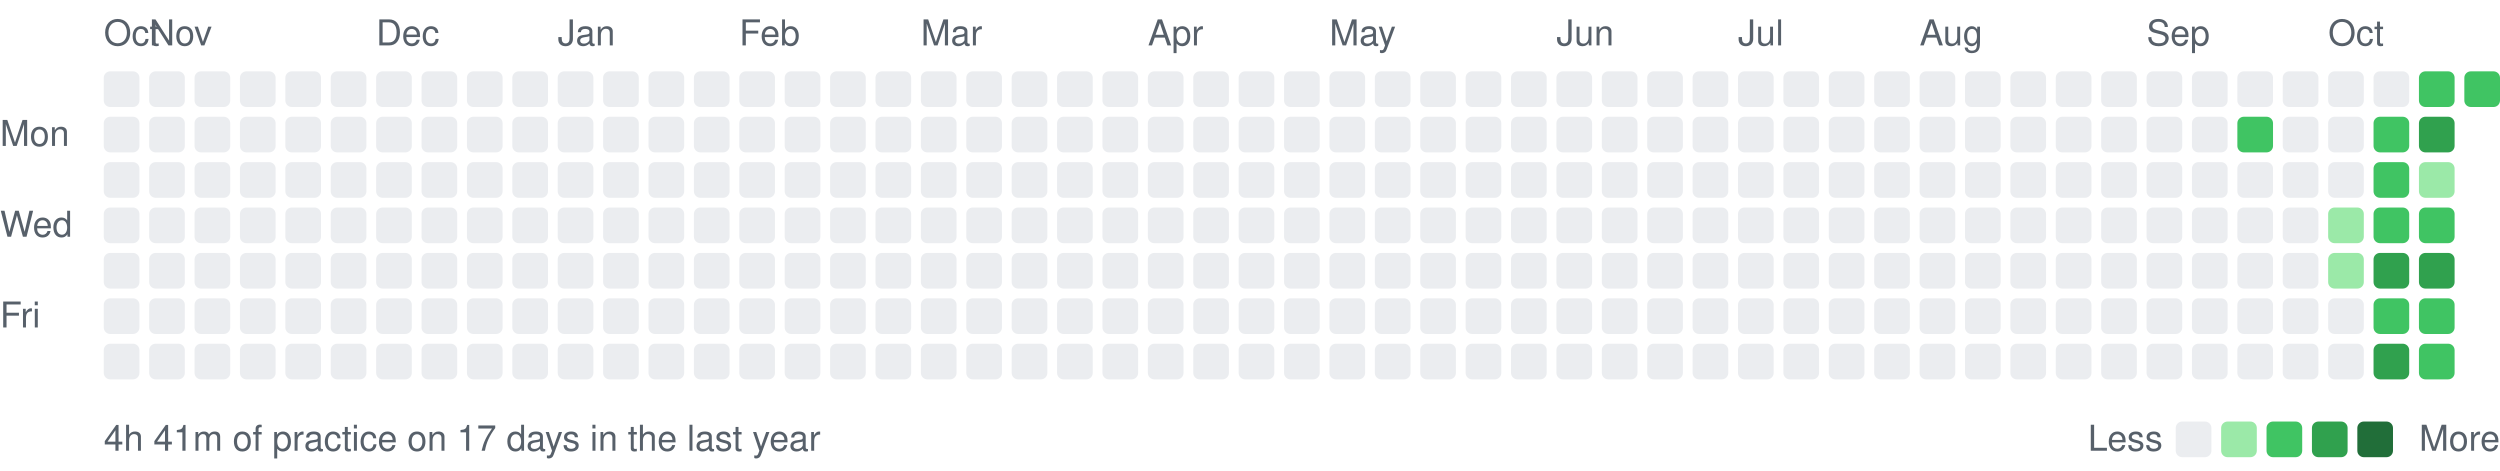
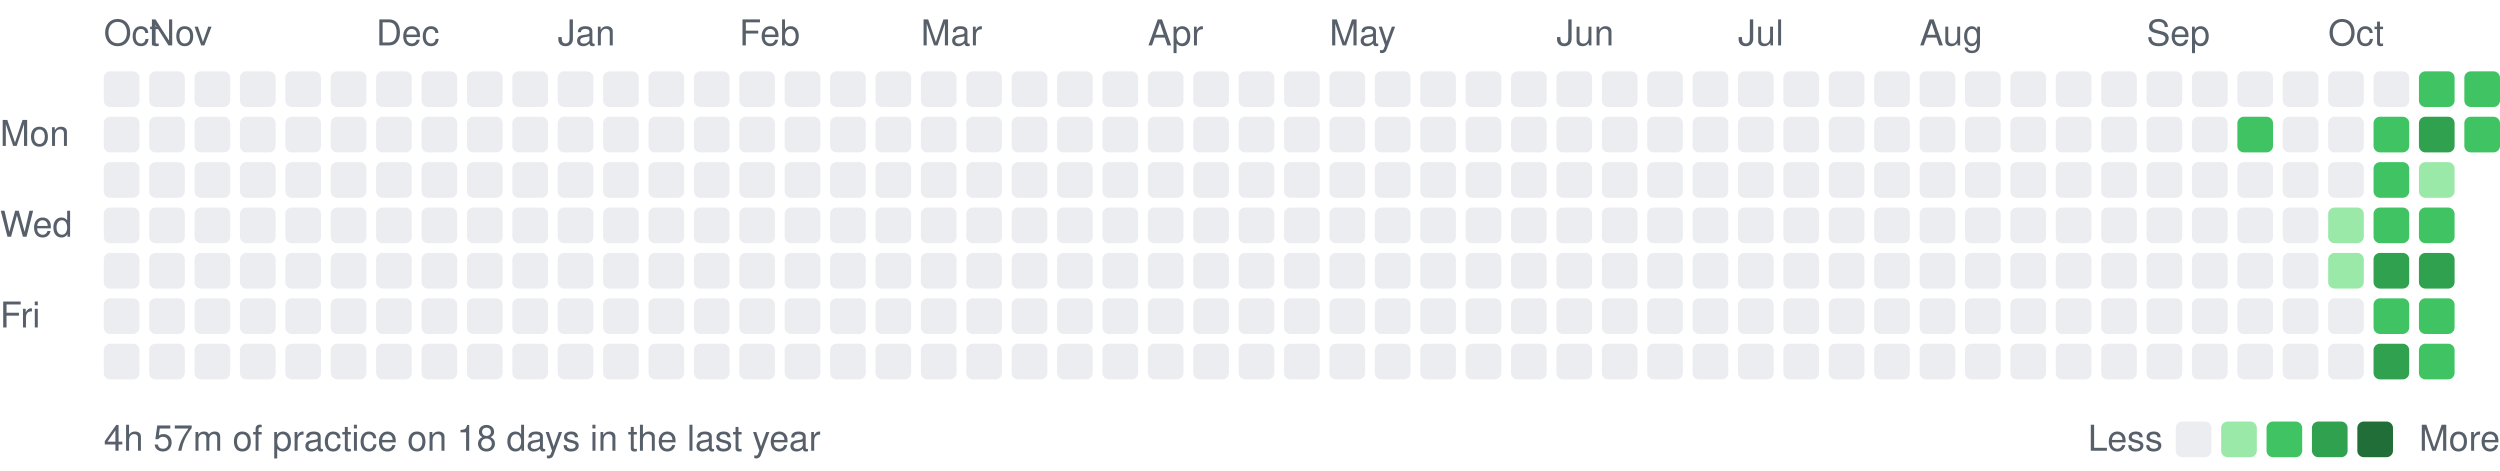
<svg xmlns="http://www.w3.org/2000/svg" width="771" height="145" viewBox="0 0 771 145" font-family="-apple-system, BlinkMacSystemFont, 'Segoe UI', Helvetica, Arial, sans-serif" font-size="11">
  <style>
.kc-t { fill: #57606a; }
.kc-h { fill: #24292f; }
.kc-g { stroke: #d0d7de; }
.kc-l0 { fill: #ebedf0; }
.kc-l1 { fill: #9be9a8; }
.kc-l2 { fill: #40c463; }
.kc-l3 { fill: #30a14e; }
.kc-l4 { fill: #216e39; }
.kc-line { stroke: #2da44e; }
.kc-dot { fill: #2da44e; }
@media (prefers-color-scheme: dark) {
:root:not([data-theme="light"]) .kc-t { fill: #8b949e; }
:root:not([data-theme="light"]) .kc-h { fill: #e6edf3; }
:root:not([data-theme="light"]) .kc-g { stroke: #30363d; }
:root:not([data-theme="light"]) .kc-l0 { fill: #262a31; }
:root:not([data-theme="light"]) .kc-l1 { fill: #0e4429; }
:root:not([data-theme="light"]) .kc-l2 { fill: #006d32; }
:root:not([data-theme="light"]) .kc-l3 { fill: #26a641; }
:root:not([data-theme="light"]) .kc-l4 { fill: #39d353; }
:root:not([data-theme="light"]) .kc-line { stroke: #3fb950; }
:root:not([data-theme="light"]) .kc-dot { fill: #3fb950; }
}
:root[data-theme="dark"] .kc-t { fill: #8b949e; }
:root[data-theme="dark"] .kc-h { fill: #e6edf3; }
:root[data-theme="dark"] .kc-g { stroke: #30363d; }
:root[data-theme="dark"] .kc-l0 { fill: #262a31; }
:root[data-theme="dark"] .kc-l1 { fill: #0e4429; }
:root[data-theme="dark"] .kc-l2 { fill: #006d32; }
:root[data-theme="dark"] .kc-l3 { fill: #26a641; }
:root[data-theme="dark"] .kc-l4 { fill: #39d353; }
:root[data-theme="dark"] .kc-line { stroke: #3fb950; }
:root[data-theme="dark"] .kc-dot { fill: #3fb950; }
</style>
  <text class="kc-t" x="32" y="14">Oct</text>
  <text class="kc-t" x="46" y="14">Nov</text>
  <text class="kc-t" x="116" y="14">Dec</text>
  <text class="kc-t" x="172" y="14">Jan</text>
  <text class="kc-t" x="228" y="14">Feb</text>
  <text class="kc-t" x="284" y="14">Mar</text>
  <text class="kc-t" x="354" y="14">Apr</text>
  <text class="kc-t" x="410" y="14">May</text>
  <text class="kc-t" x="480" y="14">Jun</text>
  <text class="kc-t" x="536" y="14">Jul</text>
  <text class="kc-t" x="592" y="14">Aug</text>
  <text class="kc-t" x="662" y="14">Sep</text>
  <text class="kc-t" x="718" y="14">Oct</text>
  <text class="kc-t" x="0" y="45">Mon</text>
  <text class="kc-t" x="0" y="73">Wed</text>
  <text class="kc-t" x="0" y="101">Fri</text>
  <rect class="kc-l0" x="32" y="22" width="11" height="11" rx="2" />
  <rect class="kc-l0" x="32" y="36" width="11" height="11" rx="2" />
  <rect class="kc-l0" x="32" y="50" width="11" height="11" rx="2" />
  <rect class="kc-l0" x="32" y="64" width="11" height="11" rx="2" />
  <rect class="kc-l0" x="32" y="78" width="11" height="11" rx="2" />
  <rect class="kc-l0" x="32" y="92" width="11" height="11" rx="2" />
  <rect class="kc-l0" x="32" y="106" width="11" height="11" rx="2" />
  <rect class="kc-l0" x="46" y="22" width="11" height="11" rx="2" />
  <rect class="kc-l0" x="46" y="36" width="11" height="11" rx="2" />
  <rect class="kc-l0" x="46" y="50" width="11" height="11" rx="2" />
  <rect class="kc-l0" x="46" y="64" width="11" height="11" rx="2" />
  <rect class="kc-l0" x="46" y="78" width="11" height="11" rx="2" />
  <rect class="kc-l0" x="46" y="92" width="11" height="11" rx="2" />
  <rect class="kc-l0" x="46" y="106" width="11" height="11" rx="2" />
  <rect class="kc-l0" x="60" y="22" width="11" height="11" rx="2" />
  <rect class="kc-l0" x="60" y="36" width="11" height="11" rx="2" />
  <rect class="kc-l0" x="60" y="50" width="11" height="11" rx="2" />
  <rect class="kc-l0" x="60" y="64" width="11" height="11" rx="2" />
  <rect class="kc-l0" x="60" y="78" width="11" height="11" rx="2" />
  <rect class="kc-l0" x="60" y="92" width="11" height="11" rx="2" />
  <rect class="kc-l0" x="60" y="106" width="11" height="11" rx="2" />
  <rect class="kc-l0" x="74" y="22" width="11" height="11" rx="2" />
  <rect class="kc-l0" x="74" y="36" width="11" height="11" rx="2" />
  <rect class="kc-l0" x="74" y="50" width="11" height="11" rx="2" />
  <rect class="kc-l0" x="74" y="64" width="11" height="11" rx="2" />
  <rect class="kc-l0" x="74" y="78" width="11" height="11" rx="2" />
  <rect class="kc-l0" x="74" y="92" width="11" height="11" rx="2" />
  <rect class="kc-l0" x="74" y="106" width="11" height="11" rx="2" />
  <rect class="kc-l0" x="88" y="22" width="11" height="11" rx="2" />
  <rect class="kc-l0" x="88" y="36" width="11" height="11" rx="2" />
  <rect class="kc-l0" x="88" y="50" width="11" height="11" rx="2" />
  <rect class="kc-l0" x="88" y="64" width="11" height="11" rx="2" />
  <rect class="kc-l0" x="88" y="78" width="11" height="11" rx="2" />
  <rect class="kc-l0" x="88" y="92" width="11" height="11" rx="2" />
  <rect class="kc-l0" x="88" y="106" width="11" height="11" rx="2" />
  <rect class="kc-l0" x="102" y="22" width="11" height="11" rx="2" />
  <rect class="kc-l0" x="102" y="36" width="11" height="11" rx="2" />
  <rect class="kc-l0" x="102" y="50" width="11" height="11" rx="2" />
  <rect class="kc-l0" x="102" y="64" width="11" height="11" rx="2" />
  <rect class="kc-l0" x="102" y="78" width="11" height="11" rx="2" />
  <rect class="kc-l0" x="102" y="92" width="11" height="11" rx="2" />
  <rect class="kc-l0" x="102" y="106" width="11" height="11" rx="2" />
  <rect class="kc-l0" x="116" y="22" width="11" height="11" rx="2" />
  <rect class="kc-l0" x="116" y="36" width="11" height="11" rx="2" />
  <rect class="kc-l0" x="116" y="50" width="11" height="11" rx="2" />
  <rect class="kc-l0" x="116" y="64" width="11" height="11" rx="2" />
  <rect class="kc-l0" x="116" y="78" width="11" height="11" rx="2" />
  <rect class="kc-l0" x="116" y="92" width="11" height="11" rx="2" />
  <rect class="kc-l0" x="116" y="106" width="11" height="11" rx="2" />
  <rect class="kc-l0" x="130" y="22" width="11" height="11" rx="2" />
  <rect class="kc-l0" x="130" y="36" width="11" height="11" rx="2" />
  <rect class="kc-l0" x="130" y="50" width="11" height="11" rx="2" />
  <rect class="kc-l0" x="130" y="64" width="11" height="11" rx="2" />
  <rect class="kc-l0" x="130" y="78" width="11" height="11" rx="2" />
  <rect class="kc-l0" x="130" y="92" width="11" height="11" rx="2" />
  <rect class="kc-l0" x="130" y="106" width="11" height="11" rx="2" />
  <rect class="kc-l0" x="144" y="22" width="11" height="11" rx="2" />
  <rect class="kc-l0" x="144" y="36" width="11" height="11" rx="2" />
  <rect class="kc-l0" x="144" y="50" width="11" height="11" rx="2" />
  <rect class="kc-l0" x="144" y="64" width="11" height="11" rx="2" />
  <rect class="kc-l0" x="144" y="78" width="11" height="11" rx="2" />
  <rect class="kc-l0" x="144" y="92" width="11" height="11" rx="2" />
  <rect class="kc-l0" x="144" y="106" width="11" height="11" rx="2" />
  <rect class="kc-l0" x="158" y="22" width="11" height="11" rx="2" />
  <rect class="kc-l0" x="158" y="36" width="11" height="11" rx="2" />
  <rect class="kc-l0" x="158" y="50" width="11" height="11" rx="2" />
  <rect class="kc-l0" x="158" y="64" width="11" height="11" rx="2" />
  <rect class="kc-l0" x="158" y="78" width="11" height="11" rx="2" />
  <rect class="kc-l0" x="158" y="92" width="11" height="11" rx="2" />
  <rect class="kc-l0" x="158" y="106" width="11" height="11" rx="2" />
  <rect class="kc-l0" x="172" y="22" width="11" height="11" rx="2" />
  <rect class="kc-l0" x="172" y="36" width="11" height="11" rx="2" />
  <rect class="kc-l0" x="172" y="50" width="11" height="11" rx="2" />
  <rect class="kc-l0" x="172" y="64" width="11" height="11" rx="2" />
  <rect class="kc-l0" x="172" y="78" width="11" height="11" rx="2" />
  <rect class="kc-l0" x="172" y="92" width="11" height="11" rx="2" />
  <rect class="kc-l0" x="172" y="106" width="11" height="11" rx="2" />
  <rect class="kc-l0" x="186" y="22" width="11" height="11" rx="2" />
  <rect class="kc-l0" x="186" y="36" width="11" height="11" rx="2" />
  <rect class="kc-l0" x="186" y="50" width="11" height="11" rx="2" />
  <rect class="kc-l0" x="186" y="64" width="11" height="11" rx="2" />
  <rect class="kc-l0" x="186" y="78" width="11" height="11" rx="2" />
  <rect class="kc-l0" x="186" y="92" width="11" height="11" rx="2" />
  <rect class="kc-l0" x="186" y="106" width="11" height="11" rx="2" />
  <rect class="kc-l0" x="200" y="22" width="11" height="11" rx="2" />
  <rect class="kc-l0" x="200" y="36" width="11" height="11" rx="2" />
  <rect class="kc-l0" x="200" y="50" width="11" height="11" rx="2" />
  <rect class="kc-l0" x="200" y="64" width="11" height="11" rx="2" />
  <rect class="kc-l0" x="200" y="78" width="11" height="11" rx="2" />
  <rect class="kc-l0" x="200" y="92" width="11" height="11" rx="2" />
  <rect class="kc-l0" x="200" y="106" width="11" height="11" rx="2" />
  <rect class="kc-l0" x="214" y="22" width="11" height="11" rx="2" />
  <rect class="kc-l0" x="214" y="36" width="11" height="11" rx="2" />
  <rect class="kc-l0" x="214" y="50" width="11" height="11" rx="2" />
  <rect class="kc-l0" x="214" y="64" width="11" height="11" rx="2" />
  <rect class="kc-l0" x="214" y="78" width="11" height="11" rx="2" />
  <rect class="kc-l0" x="214" y="92" width="11" height="11" rx="2" />
  <rect class="kc-l0" x="214" y="106" width="11" height="11" rx="2" />
  <rect class="kc-l0" x="228" y="22" width="11" height="11" rx="2" />
  <rect class="kc-l0" x="228" y="36" width="11" height="11" rx="2" />
  <rect class="kc-l0" x="228" y="50" width="11" height="11" rx="2" />
  <rect class="kc-l0" x="228" y="64" width="11" height="11" rx="2" />
  <rect class="kc-l0" x="228" y="78" width="11" height="11" rx="2" />
  <rect class="kc-l0" x="228" y="92" width="11" height="11" rx="2" />
  <rect class="kc-l0" x="228" y="106" width="11" height="11" rx="2" />
  <rect class="kc-l0" x="242" y="22" width="11" height="11" rx="2" />
  <rect class="kc-l0" x="242" y="36" width="11" height="11" rx="2" />
  <rect class="kc-l0" x="242" y="50" width="11" height="11" rx="2" />
  <rect class="kc-l0" x="242" y="64" width="11" height="11" rx="2" />
  <rect class="kc-l0" x="242" y="78" width="11" height="11" rx="2" />
  <rect class="kc-l0" x="242" y="92" width="11" height="11" rx="2" />
  <rect class="kc-l0" x="242" y="106" width="11" height="11" rx="2" />
  <rect class="kc-l0" x="256" y="22" width="11" height="11" rx="2" />
  <rect class="kc-l0" x="256" y="36" width="11" height="11" rx="2" />
  <rect class="kc-l0" x="256" y="50" width="11" height="11" rx="2" />
  <rect class="kc-l0" x="256" y="64" width="11" height="11" rx="2" />
  <rect class="kc-l0" x="256" y="78" width="11" height="11" rx="2" />
  <rect class="kc-l0" x="256" y="92" width="11" height="11" rx="2" />
  <rect class="kc-l0" x="256" y="106" width="11" height="11" rx="2" />
  <rect class="kc-l0" x="270" y="22" width="11" height="11" rx="2" />
  <rect class="kc-l0" x="270" y="36" width="11" height="11" rx="2" />
  <rect class="kc-l0" x="270" y="50" width="11" height="11" rx="2" />
  <rect class="kc-l0" x="270" y="64" width="11" height="11" rx="2" />
  <rect class="kc-l0" x="270" y="78" width="11" height="11" rx="2" />
  <rect class="kc-l0" x="270" y="92" width="11" height="11" rx="2" />
  <rect class="kc-l0" x="270" y="106" width="11" height="11" rx="2" />
  <rect class="kc-l0" x="284" y="22" width="11" height="11" rx="2" />
  <rect class="kc-l0" x="284" y="36" width="11" height="11" rx="2" />
  <rect class="kc-l0" x="284" y="50" width="11" height="11" rx="2" />
  <rect class="kc-l0" x="284" y="64" width="11" height="11" rx="2" />
  <rect class="kc-l0" x="284" y="78" width="11" height="11" rx="2" />
  <rect class="kc-l0" x="284" y="92" width="11" height="11" rx="2" />
  <rect class="kc-l0" x="284" y="106" width="11" height="11" rx="2" />
  <rect class="kc-l0" x="298" y="22" width="11" height="11" rx="2" />
  <rect class="kc-l0" x="298" y="36" width="11" height="11" rx="2" />
  <rect class="kc-l0" x="298" y="50" width="11" height="11" rx="2" />
  <rect class="kc-l0" x="298" y="64" width="11" height="11" rx="2" />
  <rect class="kc-l0" x="298" y="78" width="11" height="11" rx="2" />
  <rect class="kc-l0" x="298" y="92" width="11" height="11" rx="2" />
  <rect class="kc-l0" x="298" y="106" width="11" height="11" rx="2" />
  <rect class="kc-l0" x="312" y="22" width="11" height="11" rx="2" />
  <rect class="kc-l0" x="312" y="36" width="11" height="11" rx="2" />
  <rect class="kc-l0" x="312" y="50" width="11" height="11" rx="2" />
  <rect class="kc-l0" x="312" y="64" width="11" height="11" rx="2" />
  <rect class="kc-l0" x="312" y="78" width="11" height="11" rx="2" />
  <rect class="kc-l0" x="312" y="92" width="11" height="11" rx="2" />
  <rect class="kc-l0" x="312" y="106" width="11" height="11" rx="2" />
  <rect class="kc-l0" x="326" y="22" width="11" height="11" rx="2" />
  <rect class="kc-l0" x="326" y="36" width="11" height="11" rx="2" />
  <rect class="kc-l0" x="326" y="50" width="11" height="11" rx="2" />
  <rect class="kc-l0" x="326" y="64" width="11" height="11" rx="2" />
  <rect class="kc-l0" x="326" y="78" width="11" height="11" rx="2" />
  <rect class="kc-l0" x="326" y="92" width="11" height="11" rx="2" />
  <rect class="kc-l0" x="326" y="106" width="11" height="11" rx="2" />
  <rect class="kc-l0" x="340" y="22" width="11" height="11" rx="2" />
  <rect class="kc-l0" x="340" y="36" width="11" height="11" rx="2" />
  <rect class="kc-l0" x="340" y="50" width="11" height="11" rx="2" />
  <rect class="kc-l0" x="340" y="64" width="11" height="11" rx="2" />
  <rect class="kc-l0" x="340" y="78" width="11" height="11" rx="2" />
  <rect class="kc-l0" x="340" y="92" width="11" height="11" rx="2" />
  <rect class="kc-l0" x="340" y="106" width="11" height="11" rx="2" />
  <rect class="kc-l0" x="354" y="22" width="11" height="11" rx="2" />
  <rect class="kc-l0" x="354" y="36" width="11" height="11" rx="2" />
  <rect class="kc-l0" x="354" y="50" width="11" height="11" rx="2" />
  <rect class="kc-l0" x="354" y="64" width="11" height="11" rx="2" />
  <rect class="kc-l0" x="354" y="78" width="11" height="11" rx="2" />
  <rect class="kc-l0" x="354" y="92" width="11" height="11" rx="2" />
  <rect class="kc-l0" x="354" y="106" width="11" height="11" rx="2" />
  <rect class="kc-l0" x="368" y="22" width="11" height="11" rx="2" />
  <rect class="kc-l0" x="368" y="36" width="11" height="11" rx="2" />
  <rect class="kc-l0" x="368" y="50" width="11" height="11" rx="2" />
  <rect class="kc-l0" x="368" y="64" width="11" height="11" rx="2" />
  <rect class="kc-l0" x="368" y="78" width="11" height="11" rx="2" />
  <rect class="kc-l0" x="368" y="92" width="11" height="11" rx="2" />
  <rect class="kc-l0" x="368" y="106" width="11" height="11" rx="2" />
  <rect class="kc-l0" x="382" y="22" width="11" height="11" rx="2" />
  <rect class="kc-l0" x="382" y="36" width="11" height="11" rx="2" />
  <rect class="kc-l0" x="382" y="50" width="11" height="11" rx="2" />
  <rect class="kc-l0" x="382" y="64" width="11" height="11" rx="2" />
  <rect class="kc-l0" x="382" y="78" width="11" height="11" rx="2" />
  <rect class="kc-l0" x="382" y="92" width="11" height="11" rx="2" />
  <rect class="kc-l0" x="382" y="106" width="11" height="11" rx="2" />
  <rect class="kc-l0" x="396" y="22" width="11" height="11" rx="2" />
  <rect class="kc-l0" x="396" y="36" width="11" height="11" rx="2" />
  <rect class="kc-l0" x="396" y="50" width="11" height="11" rx="2" />
  <rect class="kc-l0" x="396" y="64" width="11" height="11" rx="2" />
  <rect class="kc-l0" x="396" y="78" width="11" height="11" rx="2" />
  <rect class="kc-l0" x="396" y="92" width="11" height="11" rx="2" />
  <rect class="kc-l0" x="396" y="106" width="11" height="11" rx="2" />
  <rect class="kc-l0" x="410" y="22" width="11" height="11" rx="2" />
  <rect class="kc-l0" x="410" y="36" width="11" height="11" rx="2" />
  <rect class="kc-l0" x="410" y="50" width="11" height="11" rx="2" />
  <rect class="kc-l0" x="410" y="64" width="11" height="11" rx="2" />
  <rect class="kc-l0" x="410" y="78" width="11" height="11" rx="2" />
  <rect class="kc-l0" x="410" y="92" width="11" height="11" rx="2" />
  <rect class="kc-l0" x="410" y="106" width="11" height="11" rx="2" />
  <rect class="kc-l0" x="424" y="22" width="11" height="11" rx="2" />
  <rect class="kc-l0" x="424" y="36" width="11" height="11" rx="2" />
  <rect class="kc-l0" x="424" y="50" width="11" height="11" rx="2" />
  <rect class="kc-l0" x="424" y="64" width="11" height="11" rx="2" />
  <rect class="kc-l0" x="424" y="78" width="11" height="11" rx="2" />
  <rect class="kc-l0" x="424" y="92" width="11" height="11" rx="2" />
  <rect class="kc-l0" x="424" y="106" width="11" height="11" rx="2" />
  <rect class="kc-l0" x="438" y="22" width="11" height="11" rx="2" />
  <rect class="kc-l0" x="438" y="36" width="11" height="11" rx="2" />
  <rect class="kc-l0" x="438" y="50" width="11" height="11" rx="2" />
  <rect class="kc-l0" x="438" y="64" width="11" height="11" rx="2" />
  <rect class="kc-l0" x="438" y="78" width="11" height="11" rx="2" />
  <rect class="kc-l0" x="438" y="92" width="11" height="11" rx="2" />
  <rect class="kc-l0" x="438" y="106" width="11" height="11" rx="2" />
  <rect class="kc-l0" x="452" y="22" width="11" height="11" rx="2" />
  <rect class="kc-l0" x="452" y="36" width="11" height="11" rx="2" />
  <rect class="kc-l0" x="452" y="50" width="11" height="11" rx="2" />
  <rect class="kc-l0" x="452" y="64" width="11" height="11" rx="2" />
  <rect class="kc-l0" x="452" y="78" width="11" height="11" rx="2" />
  <rect class="kc-l0" x="452" y="92" width="11" height="11" rx="2" />
  <rect class="kc-l0" x="452" y="106" width="11" height="11" rx="2" />
  <rect class="kc-l0" x="466" y="22" width="11" height="11" rx="2" />
  <rect class="kc-l0" x="466" y="36" width="11" height="11" rx="2" />
  <rect class="kc-l0" x="466" y="50" width="11" height="11" rx="2" />
  <rect class="kc-l0" x="466" y="64" width="11" height="11" rx="2" />
  <rect class="kc-l0" x="466" y="78" width="11" height="11" rx="2" />
  <rect class="kc-l0" x="466" y="92" width="11" height="11" rx="2" />
  <rect class="kc-l0" x="466" y="106" width="11" height="11" rx="2" />
  <rect class="kc-l0" x="480" y="22" width="11" height="11" rx="2" />
  <rect class="kc-l0" x="480" y="36" width="11" height="11" rx="2" />
  <rect class="kc-l0" x="480" y="50" width="11" height="11" rx="2" />
  <rect class="kc-l0" x="480" y="64" width="11" height="11" rx="2" />
  <rect class="kc-l0" x="480" y="78" width="11" height="11" rx="2" />
  <rect class="kc-l0" x="480" y="92" width="11" height="11" rx="2" />
  <rect class="kc-l0" x="480" y="106" width="11" height="11" rx="2" />
  <rect class="kc-l0" x="494" y="22" width="11" height="11" rx="2" />
  <rect class="kc-l0" x="494" y="36" width="11" height="11" rx="2" />
  <rect class="kc-l0" x="494" y="50" width="11" height="11" rx="2" />
  <rect class="kc-l0" x="494" y="64" width="11" height="11" rx="2" />
  <rect class="kc-l0" x="494" y="78" width="11" height="11" rx="2" />
  <rect class="kc-l0" x="494" y="92" width="11" height="11" rx="2" />
  <rect class="kc-l0" x="494" y="106" width="11" height="11" rx="2" />
  <rect class="kc-l0" x="508" y="22" width="11" height="11" rx="2" />
  <rect class="kc-l0" x="508" y="36" width="11" height="11" rx="2" />
  <rect class="kc-l0" x="508" y="50" width="11" height="11" rx="2" />
  <rect class="kc-l0" x="508" y="64" width="11" height="11" rx="2" />
  <rect class="kc-l0" x="508" y="78" width="11" height="11" rx="2" />
  <rect class="kc-l0" x="508" y="92" width="11" height="11" rx="2" />
  <rect class="kc-l0" x="508" y="106" width="11" height="11" rx="2" />
  <rect class="kc-l0" x="522" y="22" width="11" height="11" rx="2" />
  <rect class="kc-l0" x="522" y="36" width="11" height="11" rx="2" />
  <rect class="kc-l0" x="522" y="50" width="11" height="11" rx="2" />
  <rect class="kc-l0" x="522" y="64" width="11" height="11" rx="2" />
  <rect class="kc-l0" x="522" y="78" width="11" height="11" rx="2" />
  <rect class="kc-l0" x="522" y="92" width="11" height="11" rx="2" />
  <rect class="kc-l0" x="522" y="106" width="11" height="11" rx="2" />
  <rect class="kc-l0" x="536" y="22" width="11" height="11" rx="2" />
  <rect class="kc-l0" x="536" y="36" width="11" height="11" rx="2" />
  <rect class="kc-l0" x="536" y="50" width="11" height="11" rx="2" />
  <rect class="kc-l0" x="536" y="64" width="11" height="11" rx="2" />
  <rect class="kc-l0" x="536" y="78" width="11" height="11" rx="2" />
  <rect class="kc-l0" x="536" y="92" width="11" height="11" rx="2" />
  <rect class="kc-l0" x="536" y="106" width="11" height="11" rx="2" />
  <rect class="kc-l0" x="550" y="22" width="11" height="11" rx="2" />
  <rect class="kc-l0" x="550" y="36" width="11" height="11" rx="2" />
  <rect class="kc-l0" x="550" y="50" width="11" height="11" rx="2" />
  <rect class="kc-l0" x="550" y="64" width="11" height="11" rx="2" />
  <rect class="kc-l0" x="550" y="78" width="11" height="11" rx="2" />
  <rect class="kc-l0" x="550" y="92" width="11" height="11" rx="2" />
  <rect class="kc-l0" x="550" y="106" width="11" height="11" rx="2" />
  <rect class="kc-l0" x="564" y="22" width="11" height="11" rx="2" />
  <rect class="kc-l0" x="564" y="36" width="11" height="11" rx="2" />
  <rect class="kc-l0" x="564" y="50" width="11" height="11" rx="2" />
  <rect class="kc-l0" x="564" y="64" width="11" height="11" rx="2" />
  <rect class="kc-l0" x="564" y="78" width="11" height="11" rx="2" />
  <rect class="kc-l0" x="564" y="92" width="11" height="11" rx="2" />
  <rect class="kc-l0" x="564" y="106" width="11" height="11" rx="2" />
  <rect class="kc-l0" x="578" y="22" width="11" height="11" rx="2" />
  <rect class="kc-l0" x="578" y="36" width="11" height="11" rx="2" />
  <rect class="kc-l0" x="578" y="50" width="11" height="11" rx="2" />
  <rect class="kc-l0" x="578" y="64" width="11" height="11" rx="2" />
  <rect class="kc-l0" x="578" y="78" width="11" height="11" rx="2" />
  <rect class="kc-l0" x="578" y="92" width="11" height="11" rx="2" />
  <rect class="kc-l0" x="578" y="106" width="11" height="11" rx="2" />
  <rect class="kc-l0" x="592" y="22" width="11" height="11" rx="2" />
  <rect class="kc-l0" x="592" y="36" width="11" height="11" rx="2" />
  <rect class="kc-l0" x="592" y="50" width="11" height="11" rx="2" />
  <rect class="kc-l0" x="592" y="64" width="11" height="11" rx="2" />
  <rect class="kc-l0" x="592" y="78" width="11" height="11" rx="2" />
  <rect class="kc-l0" x="592" y="92" width="11" height="11" rx="2" />
  <rect class="kc-l0" x="592" y="106" width="11" height="11" rx="2" />
  <rect class="kc-l0" x="606" y="22" width="11" height="11" rx="2" />
  <rect class="kc-l0" x="606" y="36" width="11" height="11" rx="2" />
  <rect class="kc-l0" x="606" y="50" width="11" height="11" rx="2" />
  <rect class="kc-l0" x="606" y="64" width="11" height="11" rx="2" />
  <rect class="kc-l0" x="606" y="78" width="11" height="11" rx="2" />
  <rect class="kc-l0" x="606" y="92" width="11" height="11" rx="2" />
  <rect class="kc-l0" x="606" y="106" width="11" height="11" rx="2" />
  <rect class="kc-l0" x="620" y="22" width="11" height="11" rx="2" />
  <rect class="kc-l0" x="620" y="36" width="11" height="11" rx="2" />
  <rect class="kc-l0" x="620" y="50" width="11" height="11" rx="2" />
  <rect class="kc-l0" x="620" y="64" width="11" height="11" rx="2" />
  <rect class="kc-l0" x="620" y="78" width="11" height="11" rx="2" />
  <rect class="kc-l0" x="620" y="92" width="11" height="11" rx="2" />
  <rect class="kc-l0" x="620" y="106" width="11" height="11" rx="2" />
  <rect class="kc-l0" x="634" y="22" width="11" height="11" rx="2" />
  <rect class="kc-l0" x="634" y="36" width="11" height="11" rx="2" />
  <rect class="kc-l0" x="634" y="50" width="11" height="11" rx="2" />
  <rect class="kc-l0" x="634" y="64" width="11" height="11" rx="2" />
  <rect class="kc-l0" x="634" y="78" width="11" height="11" rx="2" />
  <rect class="kc-l0" x="634" y="92" width="11" height="11" rx="2" />
  <rect class="kc-l0" x="634" y="106" width="11" height="11" rx="2" />
  <rect class="kc-l0" x="648" y="22" width="11" height="11" rx="2" />
  <rect class="kc-l0" x="648" y="36" width="11" height="11" rx="2" />
  <rect class="kc-l0" x="648" y="50" width="11" height="11" rx="2" />
  <rect class="kc-l0" x="648" y="64" width="11" height="11" rx="2" />
  <rect class="kc-l0" x="648" y="78" width="11" height="11" rx="2" />
  <rect class="kc-l0" x="648" y="92" width="11" height="11" rx="2" />
  <rect class="kc-l0" x="648" y="106" width="11" height="11" rx="2" />
  <rect class="kc-l0" x="662" y="22" width="11" height="11" rx="2" />
  <rect class="kc-l0" x="662" y="36" width="11" height="11" rx="2" />
  <rect class="kc-l0" x="662" y="50" width="11" height="11" rx="2" />
  <rect class="kc-l0" x="662" y="64" width="11" height="11" rx="2" />
  <rect class="kc-l0" x="662" y="78" width="11" height="11" rx="2" />
  <rect class="kc-l0" x="662" y="92" width="11" height="11" rx="2" />
  <rect class="kc-l0" x="662" y="106" width="11" height="11" rx="2" />
  <rect class="kc-l0" x="676" y="22" width="11" height="11" rx="2" />
  <rect class="kc-l0" x="676" y="36" width="11" height="11" rx="2" />
  <rect class="kc-l0" x="676" y="50" width="11" height="11" rx="2" />
  <rect class="kc-l0" x="676" y="64" width="11" height="11" rx="2" />
  <rect class="kc-l0" x="676" y="78" width="11" height="11" rx="2" />
  <rect class="kc-l0" x="676" y="92" width="11" height="11" rx="2" />
  <rect class="kc-l0" x="676" y="106" width="11" height="11" rx="2" />
  <rect class="kc-l0" x="690" y="22" width="11" height="11" rx="2" />
  <rect class="kc-l2" x="690" y="36" width="11" height="11" rx="2" />
  <rect class="kc-l0" x="690" y="50" width="11" height="11" rx="2" />
  <rect class="kc-l0" x="690" y="64" width="11" height="11" rx="2" />
  <rect class="kc-l0" x="690" y="78" width="11" height="11" rx="2" />
  <rect class="kc-l0" x="690" y="92" width="11" height="11" rx="2" />
  <rect class="kc-l0" x="690" y="106" width="11" height="11" rx="2" />
  <rect class="kc-l0" x="704" y="22" width="11" height="11" rx="2" />
  <rect class="kc-l0" x="704" y="36" width="11" height="11" rx="2" />
  <rect class="kc-l0" x="704" y="50" width="11" height="11" rx="2" />
  <rect class="kc-l0" x="704" y="64" width="11" height="11" rx="2" />
  <rect class="kc-l0" x="704" y="78" width="11" height="11" rx="2" />
  <rect class="kc-l0" x="704" y="92" width="11" height="11" rx="2" />
  <rect class="kc-l0" x="704" y="106" width="11" height="11" rx="2" />
  <rect class="kc-l0" x="718" y="22" width="11" height="11" rx="2" />
  <rect class="kc-l0" x="718" y="36" width="11" height="11" rx="2" />
  <rect class="kc-l0" x="718" y="50" width="11" height="11" rx="2" />
  <rect class="kc-l1" x="718" y="64" width="11" height="11" rx="2" />
  <rect class="kc-l1" x="718" y="78" width="11" height="11" rx="2" />
  <rect class="kc-l0" x="718" y="92" width="11" height="11" rx="2" />
  <rect class="kc-l0" x="718" y="106" width="11" height="11" rx="2" />
  <rect class="kc-l0" x="732" y="22" width="11" height="11" rx="2" />
  <rect class="kc-l2" x="732" y="36" width="11" height="11" rx="2" />
  <rect class="kc-l2" x="732" y="50" width="11" height="11" rx="2" />
  <rect class="kc-l2" x="732" y="64" width="11" height="11" rx="2" />
  <rect class="kc-l3" x="732" y="78" width="11" height="11" rx="2" />
  <rect class="kc-l2" x="732" y="92" width="11" height="11" rx="2" />
  <rect class="kc-l3" x="732" y="106" width="11" height="11" rx="2" />
  <rect class="kc-l2" x="746" y="22" width="11" height="11" rx="2" />
  <rect class="kc-l3" x="746" y="36" width="11" height="11" rx="2" />
  <rect class="kc-l1" x="746" y="50" width="11" height="11" rx="2" />
  <rect class="kc-l2" x="746" y="64" width="11" height="11" rx="2" />
  <rect class="kc-l3" x="746" y="78" width="11" height="11" rx="2" />
  <rect class="kc-l2" x="746" y="92" width="11" height="11" rx="2" />
  <rect class="kc-l2" x="746" y="106" width="11" height="11" rx="2" />
  <rect class="kc-l2" x="760" y="22" width="11" height="11" rx="2" />
-   <text class="kc-t" x="32" y="139">4h 41m of practice on 17 days in the last year</text>
+   <rect class="kc-l2" x="760" y="36" width="11" height="11" rx="2" />
+   <text class="kc-t" x="32" y="139">4h 57m of practice on 18 days in the last year</text>
  <text class="kc-t" x="667" y="139" text-anchor="end">Less</text>
  <rect class="kc-l0" x="671" y="130" width="11" height="11" rx="2" />
  <rect class="kc-l1" x="685" y="130" width="11" height="11" rx="2" />
  <rect class="kc-l2" x="699" y="130" width="11" height="11" rx="2" />
  <rect class="kc-l3" x="713" y="130" width="11" height="11" rx="2" />
  <rect class="kc-l4" x="727" y="130" width="11" height="11" rx="2" />
  <text class="kc-t" x="771" y="139" text-anchor="end">More</text>
</svg>
